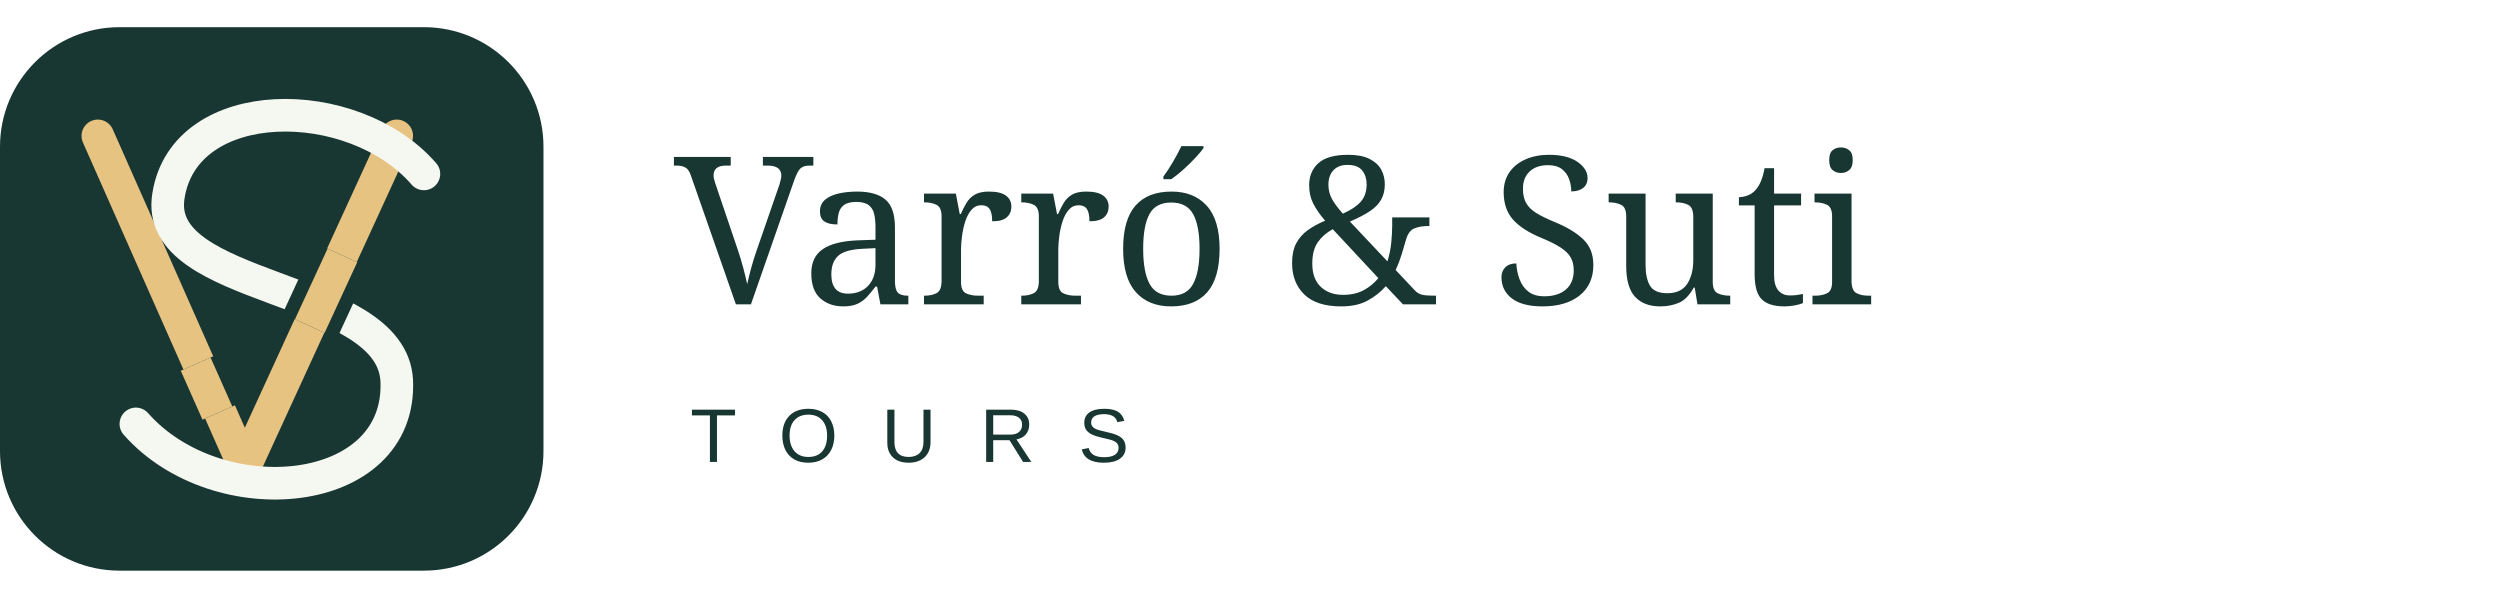
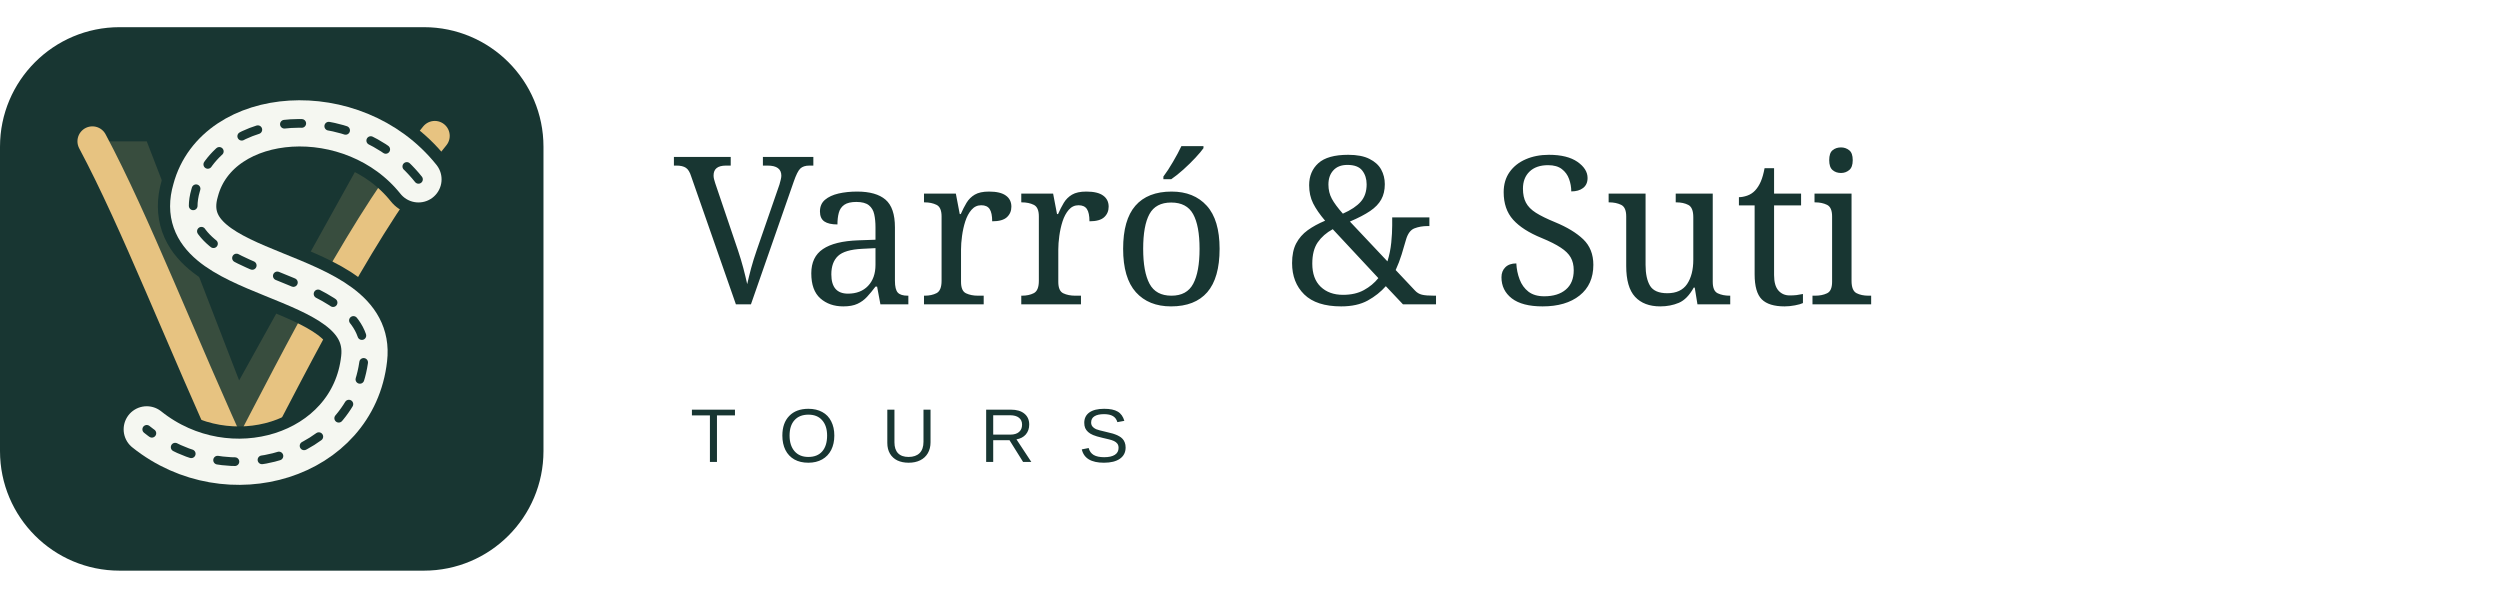
<svg xmlns="http://www.w3.org/2000/svg" viewBox="0 0 460 110" role="img" aria-label="Varró &amp; Suti Tours">
  <g transform="translate(0 5)">
    <rect width="100" height="100" rx="22" fill="#183632" />
-     <path d="M18 20L45 81L73 20" fill="none" stroke="#e7c381" stroke-width="6" stroke-linecap="round" stroke-linejoin="round" />
-     <path d="M78 27C65 12 34 12 31 31C28 49 72 47 73 65C74 87 40 90 25 73" fill="none" stroke="#f5f7f1" stroke-width="6" stroke-linecap="round" />
-     <path d="M57 55L63 42" stroke="#183632" stroke-width="11" />
-     <path d="M57 55L63 42" stroke="#e7c381" stroke-width="6" />
-     <path d="M36 62L40 71" stroke="#183632" stroke-width="11" />
-     <path d="M36 62L40 71" stroke="#e7c381" stroke-width="6" />
+     <path d="M16 21L44 82L80 20L69 20L44 65L27 21Z" fill="#e7c381" opacity=".16" />
+     <path d="M17 21C25 36 33 57 44 81C56 58 67 36 80 20" fill="none" stroke="#e7c381" stroke-width="5.5" stroke-linecap="round" stroke-linejoin="round" />
+     <path d="M77 28C65 13 40 15 36 30C31 47 69 44 67 61C65 79 42 86 27 74" fill="none" stroke="#183632" stroke-width="13" stroke-linecap="round" />
+     <path d="M77 28C65 13 40 15 36 30C31 47 69 44 67 61C65 79 42 86 27 74" fill="none" stroke="#f5f7f1" stroke-width="8.5" stroke-linecap="round" />
+     <path d="M77 28C65 13 40 15 36 30C31 47 69 44 67 61C65 79 42 86 27 74" fill="none" stroke="#183632" stroke-width="1.6" stroke-dasharray="3.2 5" stroke-linecap="round" />
  </g>
  <text x="124" y="56" font-family="Georgia,serif" font-size="38" fill="#183632">Varró &amp; Suti</text>
  <text x="127" y="85" font-family="Arial,sans-serif" font-size="14" letter-spacing="8" fill="#183632">TOURS</text>
</svg>
